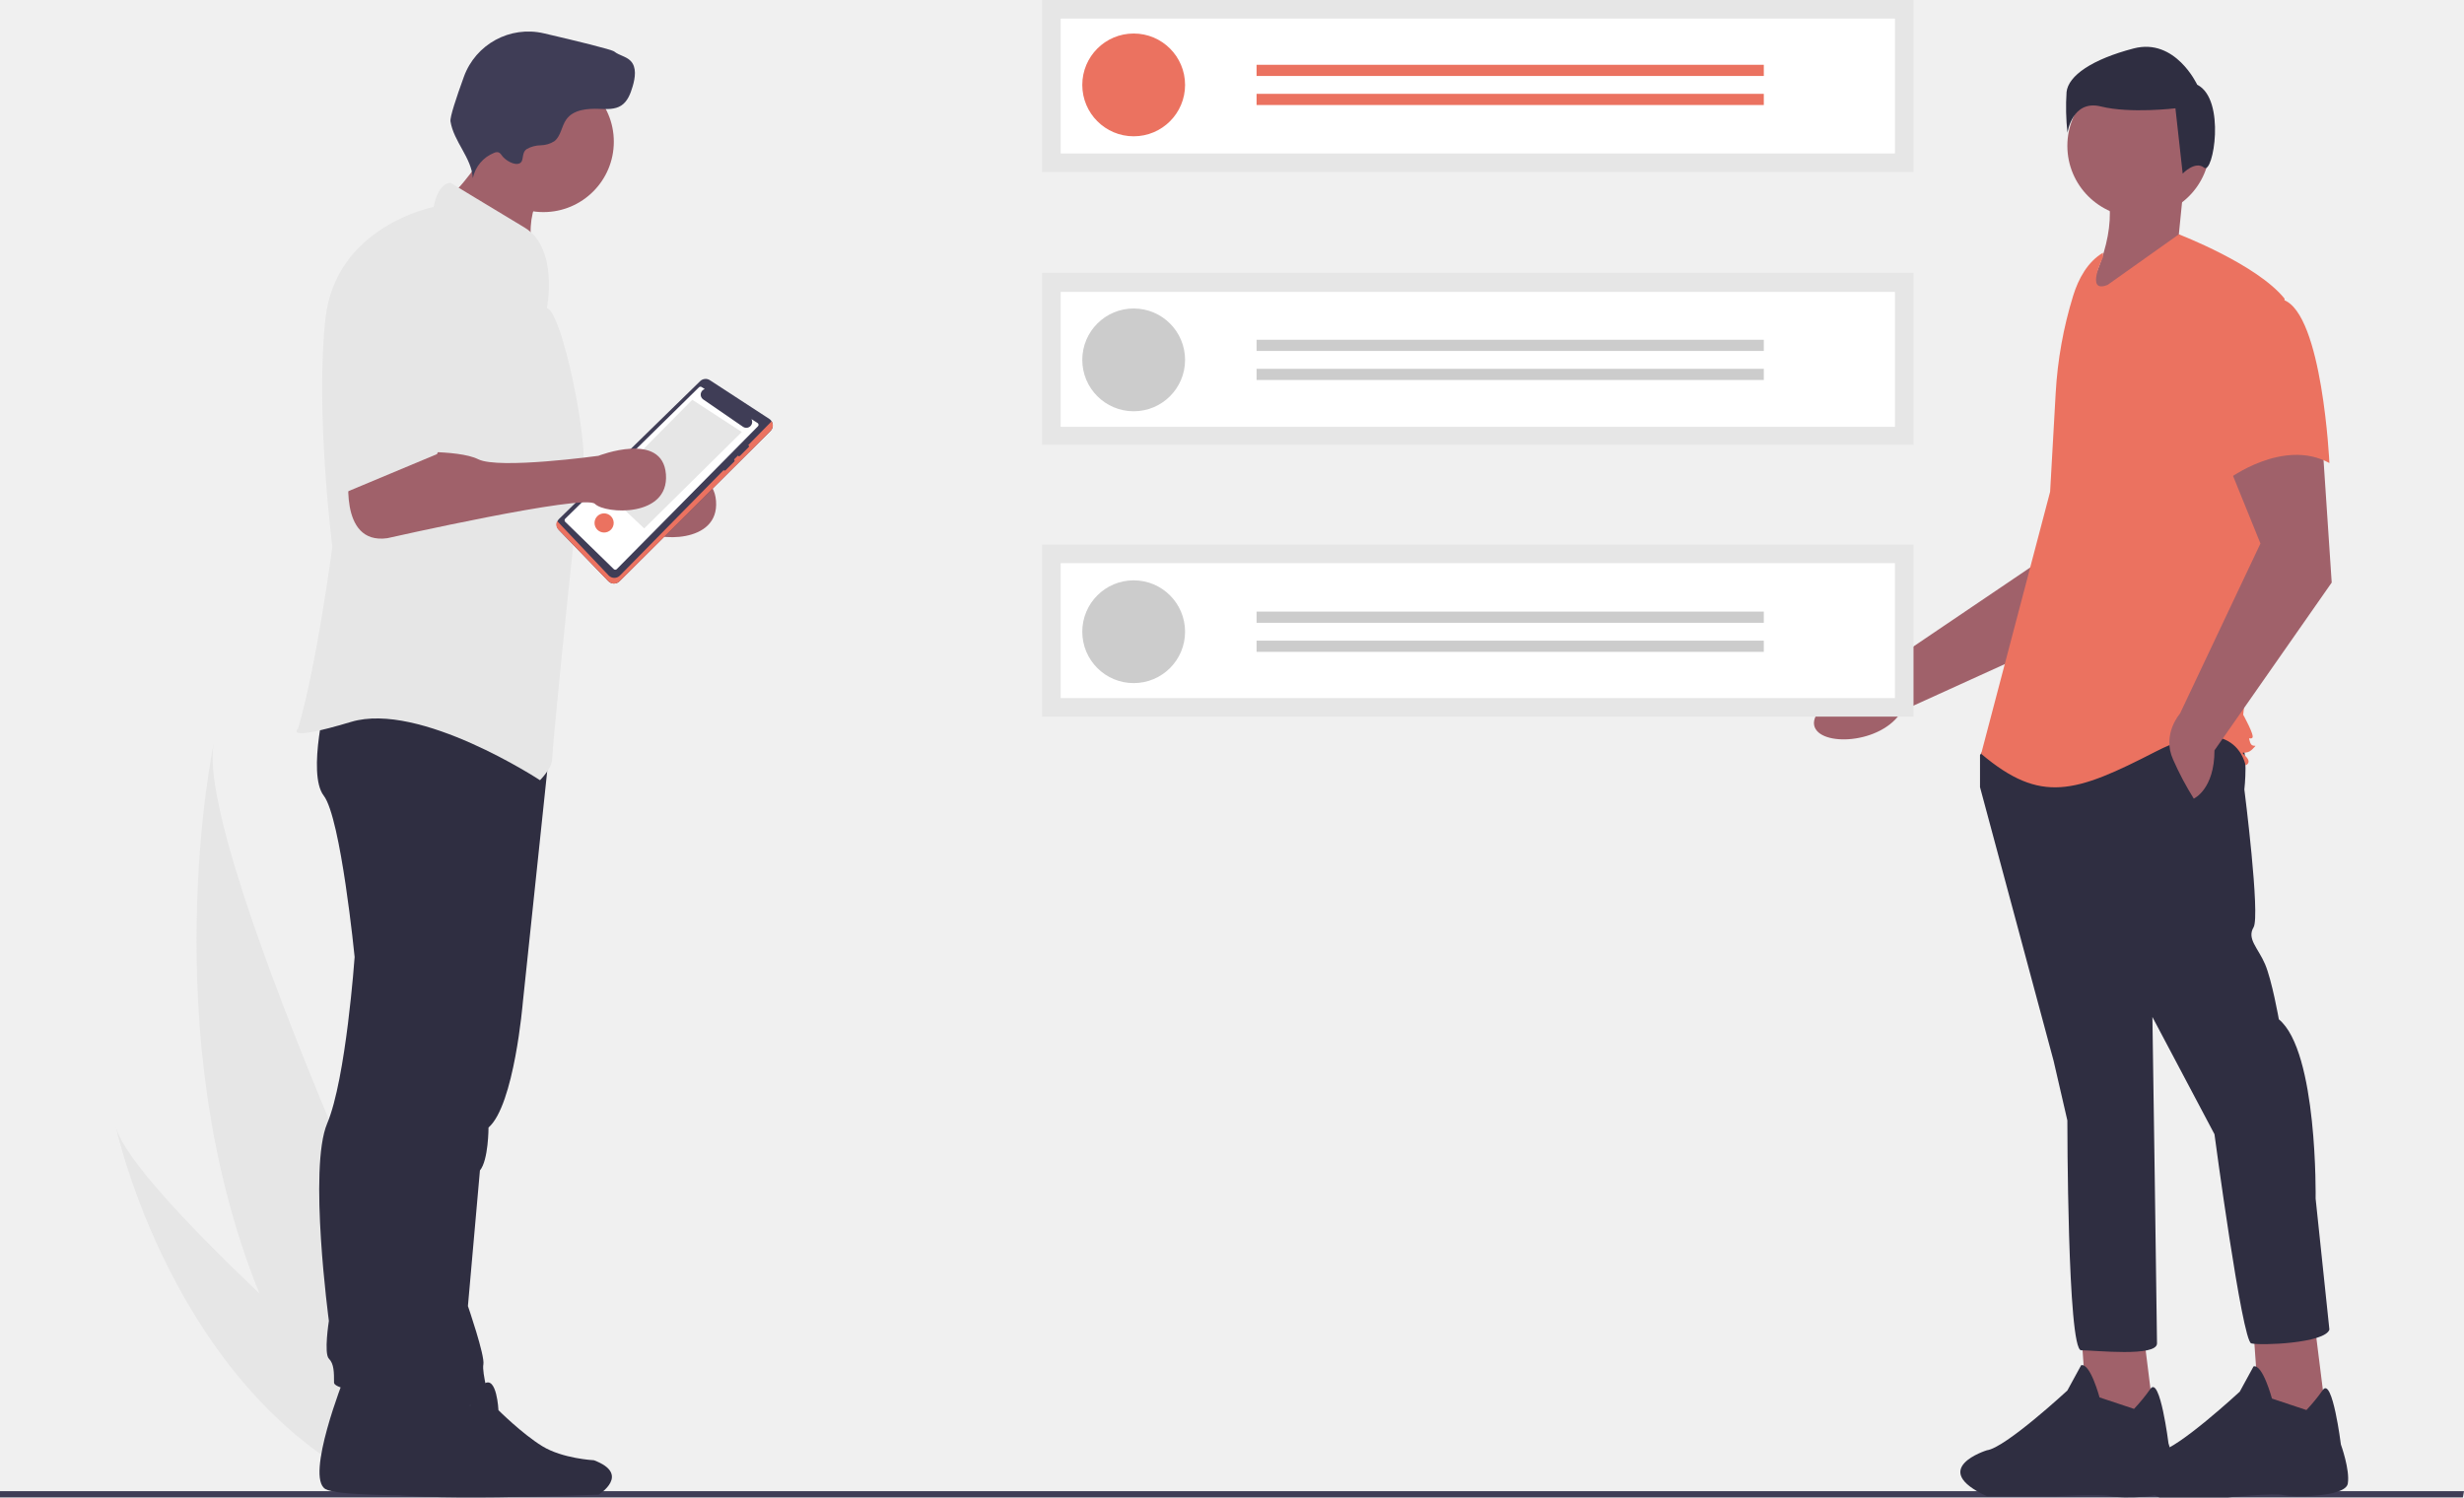
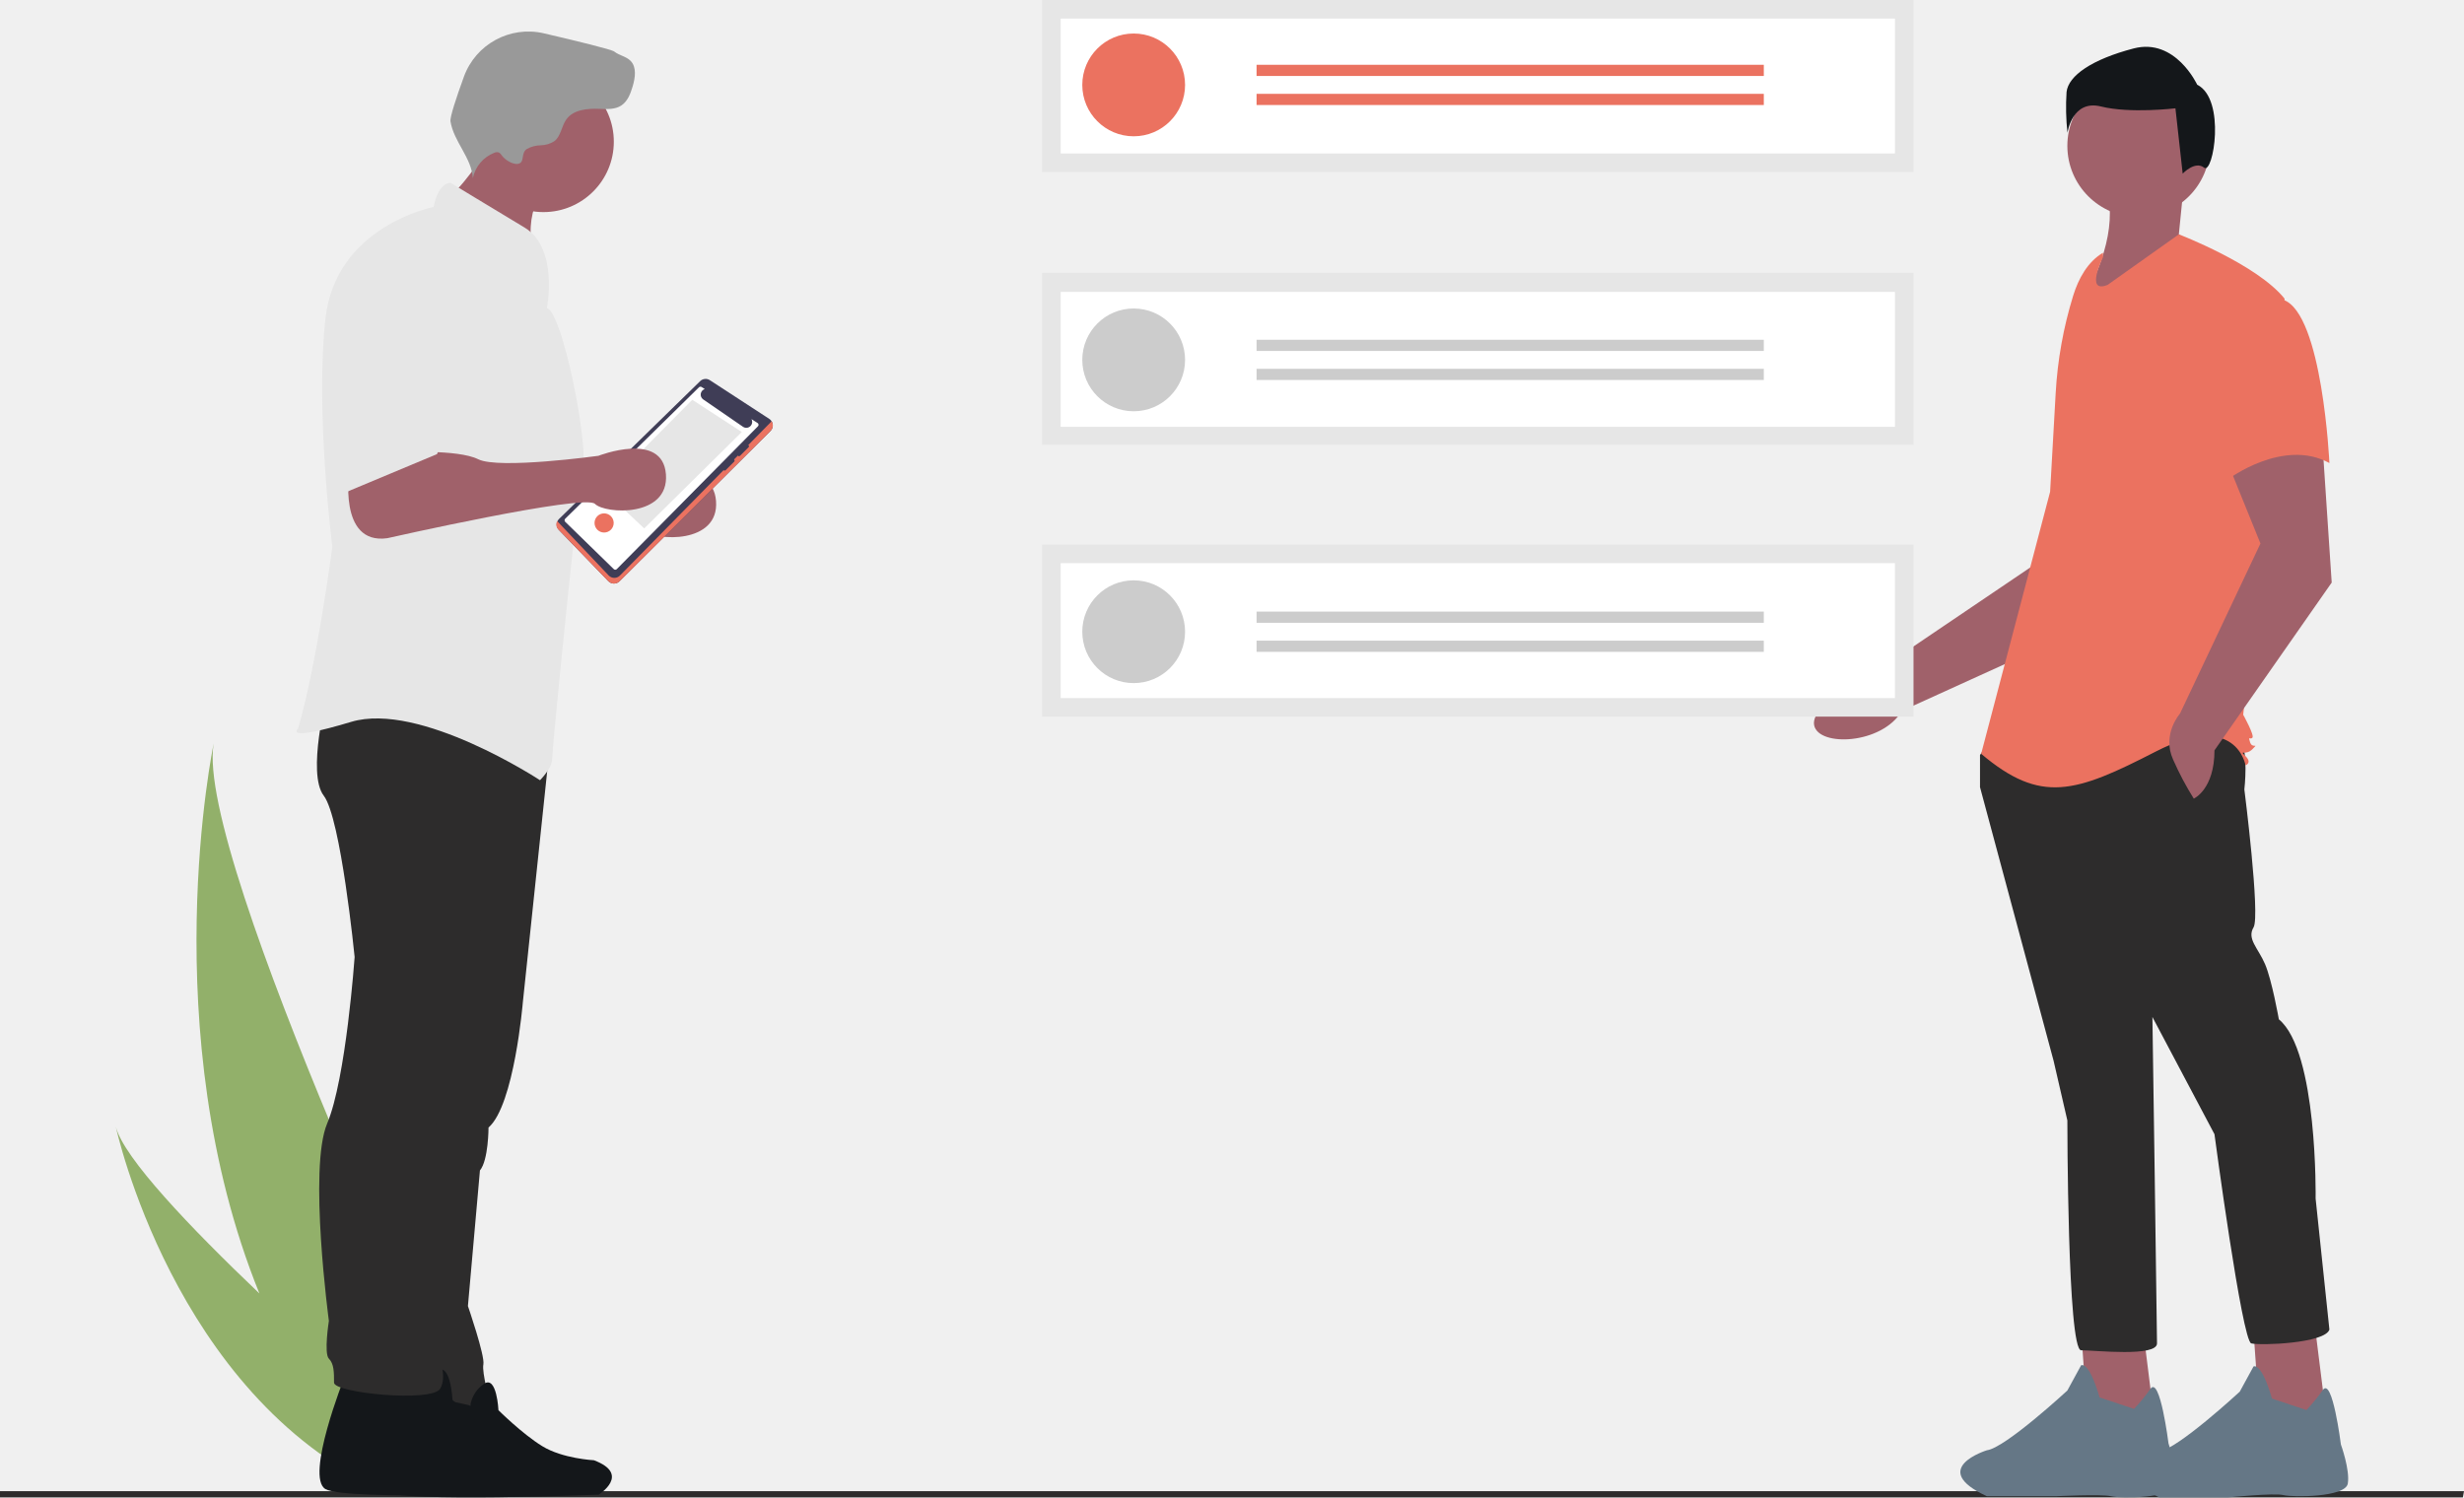
- <svg xmlns="http://www.w3.org/2000/svg" id="a1abe23f-2807-4f9c-a5d8-6f58febb0620" data-name="Layer 1" width="859.476" height="522.353" viewBox="0 0 859.476 522.353">
-   <polygon points="859.08 522.353 0 522.353 0 520.172 859.476 520.172 859.08 522.353" fill="#3f3d56" />
-   <path d="M920.409,364.225l-21.739,43.037-65.001,29.55c-6.942,11.731-28.999,12.629-30.604,5.043-1.8-8.511,26.786-22.209,26.786-22.209L884.219,382.873l4.757-31.657Z" transform="translate(-170.2622 -188.8233)" fill="#a0616a" />
-   <polygon points="747.582 464.215 751.591 496.288 728.338 497.892 725.933 464.215 747.582 464.215" fill="#a0616a" />
-   <path d="M914.637,680.301a62.964,62.964,0,0,0,5.738-7.017c3.332-4.611,6.289,19.044,6.289,19.044s3.207,9.622,2.405,14.433-19.244,4.811-22.451,4.009-19.244,0-19.244,0H863.32c-20.847-9.622,0-16.036,0-16.036,6.415-.802,28.064-20.847,28.064-20.847l4.811-8.82c3.207-.802,6.415,11.226,6.415,11.226Z" transform="translate(-170.2622 -188.8233)" fill="#2f2e41" />
-   <polygon points="807.718 464.616 811.728 496.689 788.475 498.293 786.069 464.616 807.718 464.616" fill="#a0616a" />
-   <path d="M974.773,680.702a62.966,62.966,0,0,0,5.738-7.017c3.332-4.612,6.289,19.044,6.289,19.044s3.207,8.82,2.405,13.631-19.244,4.811-22.451,4.009-19.244.802-19.244.802H923.457c-20.847-9.622,0-16.036,0-16.036,6.415-.802,28.064-20.847,28.064-20.847l4.811-8.82c3.207-.802,6.415,11.226,6.415,11.226Z" transform="translate(-170.2622 -188.8233)" fill="#2f2e41" />
-   <path d="M951.52,446.57c3.207,4.009,1.604,17.64,1.604,17.64s5.613,44.1,3.207,48.11,1.604,7.216,4.009,12.829,4.811,19.244,4.811,19.244c13.631,11.225,12.829,62.542,12.829,62.542l4.811,45.704c-1.604,4.811-24.055,5.613-27.262,4.811s-12.829-72.966-12.829-72.966l-21.649-40.893s1.604,109.048,1.604,113.859-21.649,2.405-26.46,2.405-4.811-80.182-4.811-80.182L886.573,558.825,860.915,463.408V452.183l4.009-5.613S948.313,442.561,951.52,446.57Z" transform="translate(-170.2622 -188.8233)" fill="#2f2e41" />
-   <circle cx="745.978" cy="50.877" r="24.856" fill="#a0616a" />
-   <path d="M903.812,251.326c5.038,11.219,2.055,26.89-8.018,44.1L936.687,276.183l-6.415-5.613,1.604-16.036Z" transform="translate(-170.2622 -188.8233)" fill="#a0616a" />
-   <path d="M903.812,276.985c-5.355,3.184-8.558,9.033-10.397,14.985a142.009,142.009,0,0,0-6.102,33.929l-1.942,34.475-24.055,91.408c20.847,17.64,32.875,13.631,60.938-.802s31.271,4.811,31.271,4.811,2.405-.802,0-3.207,0,0,2.405-2.405,0,0-.802-2.405,0-.802.802-1.604-3.207-8.018-3.207-8.018l6.415-60.137,8.018-84.993c-9.622-12.027-36.884-22.451-36.884-22.451L905.416,288.21c-8.018,3.207-1.604-9.622-1.604-9.622Z" transform="translate(-170.2622 -188.8233)" fill="#eb7260" />
-   <path d="M980.386,343.937l3.207,48.109-40.893,58.533c0,13.631-7.216,16.838-7.216,16.838a105.991,105.991,0,0,1-7.216-13.631c-4.009-8.82,2.405-16.036,2.405-16.036l28.064-59.335L946.71,348.748Z" transform="translate(-170.2622 -188.8233)" fill="#a0616a" />
-   <path d="M966.755,293.422c13.631,4.811,16.036,56.929,16.036,56.929-16.036-8.82-35.28,5.613-35.28,5.613s-4.009-13.631-8.82-31.271a30.644,30.644,0,0,1,6.415-28.866S953.124,288.611,966.755,293.422Z" transform="translate(-170.2622 -188.8233)" fill="#eb7260" />
-   <path d="M939.092,247.317c-3.164-2.531-7.481,2.07-7.481,2.07l-2.531-22.783s-15.822,1.899-25.948-.633-11.708,9.177-11.708,9.177a81.263,81.263,0,0,1-.316-14.24c.633-5.696,8.86-11.392,23.416-15.189S936.674,218.377,936.674,218.377C946.8,223.44,942.257,249.849,939.092,247.317Z" transform="translate(-170.2622 -188.8233)" fill="#2f2e41" />
-   <path d="M210.665,581.886C213.398,592.734,236.701,617.131,260.746,640.04c-37.079-91.586-15.95-191.82-15.95-191.82C237.911,487.586,332.269,685.69,332.269,685.69l-21.492,12.673-7.26,10.216C230.738,675.153,210.665,581.886,210.665,581.886Z" transform="translate(-170.2622 -188.8233)" fill="#e6e6e6" />
-   <rect x="363.487" y="189.972" width="303.971" height="60.015" fill="#e6e6e6" />
-   <rect x="363.487" y="95.142" width="303.971" height="60.015" fill="#e6e6e6" />
-   <rect x="363.487" width="303.971" height="60.015" fill="#e6e6e6" />
-   <path d="M540.23,242.358H831.241v-47.054H540.23Z" transform="translate(-170.2622 -188.8233)" fill="#fff" />
-   <path d="M540.23,337.709H831.241V290.655H540.23Z" transform="translate(-170.2622 -188.8233)" fill="#fff" />
-   <path d="M540.23,432.33H831.24v-47.054H540.23Z" transform="translate(-170.2622 -188.8233)" fill="#fff" />
-   <circle cx="395.443" cy="29.618" r="17.926" fill="#eb7260" />
-   <rect x="438.311" y="22.603" width="176.927" height="3.897" fill="#eb7260" />
-   <rect x="438.311" y="32.735" width="176.927" height="3.897" fill="#eb7260" />
-   <circle cx="395.443" cy="125.539" r="17.926" fill="#ccc" />
-   <rect x="438.311" y="118.525" width="176.927" height="3.897" fill="#ccc" />
-   <rect x="438.311" y="128.657" width="176.927" height="3.897" fill="#ccc" />
-   <circle cx="395.443" cy="220.369" r="17.926" fill="#ccc" />
-   <rect x="438.311" y="213.355" width="176.927" height="3.897" fill="#ccc" />
-   <rect x="438.311" y="223.487" width="176.927" height="3.897" fill="#ccc" />
-   <path d="M309.641,361.941s-4.191,26.345,13.172,23.95c0,0,68.855-15.567,72.448-11.975s25.926,4.815,24.761-10.33c-1.169-15.197-23.564-6.435-23.564-6.435s-34.727,4.79-41.912,1.197-27.542-2.395-27.542-2.395Z" transform="translate(-170.2622 -188.8233)" fill="#a0616a" />
-   <path d="M362.186,447.853l-9.547,90.587s-2.994,35.924-11.975,43.708c0,0,0,11.376-2.994,14.969L333.479,644.417s5.987,17.364,5.389,20.357,2.395,12.574,1.796,13.771-28.74,0-28.74,0l5.987-96.397,18.561-134.118Z" transform="translate(-170.2622 -188.8233)" fill="#2f2e41" />
-   <path d="M309.73,673.648s-12.557,31.665-6.005,35.486,75.34,1.092,75.34,1.092,11.465-7.097-1.638-12.011c0,0-10.919-.546-18.016-4.913S344.125,680.746,344.125,680.746s-.546-12.011-4.913-9.281a11.22,11.22,0,0,0-4.913,7.643Z" transform="translate(-170.2622 -188.8233)" fill="#2f2e41" />
-   <path d="M290.369,669.355s-13.771,34.727-6.586,38.918,82.626,1.197,82.626,1.197,12.574-7.784-1.796-13.172c0,0-11.975-.599-19.758-5.389S328.09,677.138,328.09,677.138s-.599-13.172-5.389-10.179a12.305,12.305,0,0,0-5.389,8.382Z" transform="translate(-170.2622 -188.8233)" fill="#2f2e41" />
-   <path d="M346.052,446.623s-6.586,61.67-9.58,74.843a170.289,170.289,0,0,0-3.592,26.345s-.599,19.16-5.987,24.548a16.183,16.183,0,0,0-4.79,11.975s-5.389,60.473-2.395,67.658,7.058,16.519,4.064,21.309-36.995,1.443-36.995-2.149,0-6.586-1.796-8.382,0-13.172,0-13.172-7.185-53.288-.599-68.855,9.58-58.078,9.58-58.078-4.79-48.498-10.777-56.282,1.198-35.326,1.198-35.326Z" transform="translate(-170.2622 -188.8233)" fill="#2f2e41" />
-   <path d="M329.195,255.11c.696,1.586,2.362,2.469,3.879,3.304,8.791,4.843,16.149,11.864,23.399,18.805a27.469,27.469,0,0,1,1.09-18.576c.866-2.004,2-4.159,1.381-6.253a7.784,7.784,0,0,0-3.036-3.633,94.133,94.133,0,0,0-9.259-6.317c-2.242-1.341-6.851-4.912-9.424-4.523-.135,3.476-.206,6.584-1.728,9.832C335.136,248.521,329.461,255.717,329.195,255.11Z" transform="translate(-170.2622 -188.8233)" fill="#a0616a" />
-   <circle cx="189.561" cy="49.438" r="24.548" fill="#a0616a" />
-   <path d="M361.021,296.339s4.191-20.956-7.784-28.141-25.746-15.567-25.746-15.567-4.191-.599-5.987,8.382c0,0-34.128,6.586-37.721,38.918s2.395,79.633,2.395,79.633-5.389,41.313-11.975,63.467c0,0-5.389,4.79,18.561-2.395S358.626,460.993,358.626,460.993s4.191-4.191,4.191-7.185,8.981-94.002,10.777-102.385S366.409,297.537,361.021,296.339Z" transform="translate(-170.2622 -188.8233)" fill="#e6e6e6" />
-   <path d="M354.038,240.79a10.237,10.237,0,0,1,4.815-1.282,9.162,9.162,0,0,0,4.763-1.419c2.319-1.78,2.489-5.221,4.185-7.602,2.456-3.447,7.356-3.862,11.585-3.689,2.587.105,5.372.26,7.55-1.139,2.236-1.436,3.25-4.142,4.004-6.691.892-3.014,1.468-6.699-.741-8.934-1.534-1.552-3.956-1.859-5.66-3.222-.922-.738-13.116-3.7-24.562-6.363a23.925,23.925,0,0,0-27.905,15.144c-2.643,7.268-4.908,14.097-4.674,15.572,1.119,7.059,7.362,12.671,7.792,19.805a12.158,12.158,0,0,1,7.421-8.824,2.322,2.322,0,0,1,1.512-.183c.62.198.983.818,1.374,1.338,1.026,1.363,4.248,3.432,6.074,2.465C353.203,244.901,351.983,242.184,354.038,240.79Z" transform="translate(-170.2622 -188.8233)" fill="#3f3d56" />
-   <path d="M365.263,369.854a2.731,2.731,0,0,0-.056,3.842l17.262,17.866a2.725,2.725,0,0,0,3.882.037l52.674-52.446a2.725,2.725,0,0,0-.436-4.214l-20.713-13.491a2.709,2.709,0,0,0-3.391.334Z" transform="translate(-170.2622 -188.8233)" fill="#3f3d56" />
-   <path d="M439.387,335.737a2.743,2.743,0,0,1-.361.445l-52.55,53.437a2.725,2.725,0,0,1-3.882-.037l-17.634-18.609a2.713,2.713,0,0,1-.322-.406,2.445,2.445,0,0,0,.57,3.131l17.262,17.866a2.725,2.725,0,0,0,3.882.037l52.674-52.446a2.726,2.726,0,0,0,.361-3.417Z" transform="translate(-170.2622 -188.8233)" fill="#eb7260" />
-   <path d="M434.51,336.383l-2.144-1.367a2.042,2.042,0,0,1-2.939,2.682l-13.871-9.536a2.041,2.041,0,0,1,.54-3.629l-1.104-.704a.743.743,0,0,0-.928.104l-46.663,45.857a.743.743,0,0,0,.019,1.063l16.947,16.513a.743.743,0,0,0,1.034-.014l49.235-49.816A.743.743,0,0,0,434.51,336.383Z" transform="translate(-170.2622 -188.8233)" fill="#fff" />
-   <polygon points="210.391 170.841 224.706 184.338 258.754 150.698 241.474 139.451 210.391 170.841" fill="#e6e6e6" />
-   <path d="M427.693,347.823a.507.507,0,0,0,.701,0l2.978-2.978a.496.496,0,0,0,0-.701.507.507,0,0,0-.701,0l-2.978,2.978a.496.496,0,0,0,0,.701Z" transform="translate(-170.2622 -188.8233)" fill="#3f3d56" />
-   <path d="M422.677,352.839a.496.496,0,0,0,.701,0l2.978-2.978a.495.495,0,0,0-.701-.701l-2.978,2.978A.496.496,0,0,0,422.677,352.839Z" transform="translate(-170.2622 -188.8233)" fill="#3f3d56" />
-   <circle cx="210.722" cy="182.426" r="3.344" fill="#eb7260" />
-   <path d="M292.165,352.621s-4.191,26.345,13.172,23.95c0,0,68.855-15.567,72.448-11.975s25.926,4.815,24.761-10.33c-1.169-15.197-23.564-6.435-23.564-6.435s-34.727,4.79-41.912,1.197-27.542-2.395-27.542-2.395Z" transform="translate(-170.2622 -188.8233)" fill="#a0616a" />
-   <path d="M316.714,269.396s-26.943,2.994-26.943,41.912V361.003l32.931-13.771s13.771-32.332,12.574-41.313S334.676,270.593,316.714,269.396Z" transform="translate(-170.2622 -188.8233)" fill="#e6e6e6" />
+ <svg xmlns="http://www.w3.org/2000/svg" version="1.1" viewBox="0 0 859.476 522.353" height="522.353" width="859.476" data-name="Layer 1" id="a1abe23f-2807-4f9c-a5d8-6f58febb0620">
+   <defs id="defs1025" />
+   <polygon style="fill:#2d2c2c;fill-opacity:1" id="polygon928" fill="#3f3d56" points="859.08 522.353 0 522.353 0 520.172 859.476 520.172 859.08 522.353" />
+   <path id="path930" fill="#a0616a" transform="translate(-170.2622 -188.8233)" d="M920.409,364.225l-21.739,43.037-65.001,29.55c-6.942,11.731-28.999,12.629-30.604,5.043-1.8-8.511,26.786-22.209,26.786-22.209L884.219,382.873l4.757-31.657Z" />
+   <polygon id="polygon932" fill="#a0616a" points="747.582 464.215 751.591 496.288 728.338 497.892 725.933 464.215 747.582 464.215" />
+   <path style="fill:#657786;fill-opacity:1" id="path934" fill="#2f2e41" transform="translate(-170.2622 -188.8233)" d="M914.637,680.301a62.964,62.964,0,0,0,5.738-7.017c3.332-4.611,6.289,19.044,6.289,19.044s3.207,9.622,2.405,14.433-19.244,4.811-22.451,4.009-19.244,0-19.244,0H863.32c-20.847-9.622,0-16.036,0-16.036,6.415-.802,28.064-20.847,28.064-20.847l4.811-8.82c3.207-.802,6.415,11.226,6.415,11.226Z" />
+   <polygon id="polygon936" fill="#a0616a" points="807.718 464.616 811.728 496.689 788.475 498.293 786.069 464.616 807.718 464.616" />
+   <path style="fill:#657786;fill-opacity:1" id="path938" fill="#2f2e41" transform="translate(-170.2622 -188.8233)" d="M974.773,680.702a62.966,62.966,0,0,0,5.738-7.017c3.332-4.612,6.289,19.044,6.289,19.044s3.207,8.82,2.405,13.631-19.244,4.811-22.451,4.009-19.244.802-19.244.802H923.457c-20.847-9.622,0-16.036,0-16.036,6.415-.802,28.064-20.847,28.064-20.847l4.811-8.82c3.207-.802,6.415,11.226,6.415,11.226Z" />
+   <path style="fill:#2d2c2c;fill-opacity:1" id="path940" fill="#2f2e41" transform="translate(-170.2622 -188.8233)" d="M951.52,446.57c3.207,4.009,1.604,17.64,1.604,17.64s5.613,44.1,3.207,48.11,1.604,7.216,4.009,12.829,4.811,19.244,4.811,19.244c13.631,11.225,12.829,62.542,12.829,62.542l4.811,45.704c-1.604,4.811-24.055,5.613-27.262,4.811s-12.829-72.966-12.829-72.966l-21.649-40.893s1.604,109.048,1.604,113.859-21.649,2.405-26.46,2.405-4.811-80.182-4.811-80.182L886.573,558.825,860.915,463.408V452.183l4.009-5.613S948.313,442.561,951.52,446.57Z" />
+   <circle id="circle942" fill="#a0616a" r="24.856" cy="50.877" cx="745.978" />
+   <path id="path944" fill="#a0616a" transform="translate(-170.2622 -188.8233)" d="M903.812,251.326c5.038,11.219,2.055,26.89-8.018,44.1L936.687,276.183l-6.415-5.613,1.604-16.036Z" />
+   <path id="path946" fill="#eb7260" transform="translate(-170.2622 -188.8233)" d="M903.812,276.985c-5.355,3.184-8.558,9.033-10.397,14.985a142.009,142.009,0,0,0-6.102,33.929l-1.942,34.475-24.055,91.408c20.847,17.64,32.875,13.631,60.938-.802s31.271,4.811,31.271,4.811,2.405-.802,0-3.207,0,0,2.405-2.405,0,0-.802-2.405,0-.802.802-1.604-3.207-8.018-3.207-8.018l6.415-60.137,8.018-84.993c-9.622-12.027-36.884-22.451-36.884-22.451L905.416,288.21c-8.018,3.207-1.604-9.622-1.604-9.622Z" />
+   <path id="path948" fill="#a0616a" transform="translate(-170.2622 -188.8233)" d="M980.386,343.937l3.207,48.109-40.893,58.533c0,13.631-7.216,16.838-7.216,16.838a105.991,105.991,0,0,1-7.216-13.631c-4.009-8.82,2.405-16.036,2.405-16.036l28.064-59.335L946.71,348.748Z" />
+   <path id="path950" fill="#eb7260" transform="translate(-170.2622 -188.8233)" d="M966.755,293.422c13.631,4.811,16.036,56.929,16.036,56.929-16.036-8.82-35.28,5.613-35.28,5.613s-4.009-13.631-8.82-31.271a30.644,30.644,0,0,1,6.415-28.866S953.124,288.611,966.755,293.422Z" />
+   <path style="fill:#14171a;fill-opacity:1" id="path952" fill="#2f2e41" transform="translate(-170.2622 -188.8233)" d="M939.092,247.317c-3.164-2.531-7.481,2.07-7.481,2.07l-2.531-22.783s-15.822,1.899-25.948-.633-11.708,9.177-11.708,9.177a81.263,81.263,0,0,1-.316-14.24c.633-5.696,8.86-11.392,23.416-15.189S936.674,218.377,936.674,218.377C946.8,223.44,942.257,249.849,939.092,247.317Z" />
+   <path style="fill:#92b06a;fill-opacity:1" id="path954" fill="#e6e6e6" transform="translate(-170.2622 -188.8233)" d="M210.665,581.886C213.398,592.734,236.701,617.131,260.746,640.04c-37.079-91.586-15.95-191.82-15.95-191.82C237.911,487.586,332.269,685.69,332.269,685.69l-21.492,12.673-7.26,10.216C230.738,675.153,210.665,581.886,210.665,581.886Z" />
+   <rect id="rect956" fill="#e6e6e6" height="60.015" width="303.971" y="189.972" x="363.487" />
+   <rect id="rect958" fill="#e6e6e6" height="60.015" width="303.971" y="95.142" x="363.487" />
+   <rect id="rect960" fill="#e6e6e6" height="60.015" width="303.971" x="363.487" />
+   <path id="path962" fill="#fff" transform="translate(-170.2622 -188.8233)" d="M540.23,242.358H831.241v-47.054H540.23Z" />
+   <path id="path964" fill="#fff" transform="translate(-170.2622 -188.8233)" d="M540.23,337.709H831.241V290.655H540.23Z" />
+   <path id="path966" fill="#fff" transform="translate(-170.2622 -188.8233)" d="M540.23,432.33H831.24v-47.054H540.23Z" />
+   <circle id="circle968" fill="#eb7260" r="17.926" cy="29.618" cx="395.443" />
+   <rect id="rect970" fill="#eb7260" height="3.897" width="176.927" y="22.603" x="438.311" />
+   <rect id="rect972" fill="#eb7260" height="3.897" width="176.927" y="32.735" x="438.311" />
+   <circle id="circle974" fill="#ccc" r="17.926" cy="125.539" cx="395.443" />
+   <rect id="rect976" fill="#ccc" height="3.897" width="176.927" y="118.525" x="438.311" />
+   <rect id="rect978" fill="#ccc" height="3.897" width="176.927" y="128.657" x="438.311" />
+   <circle id="circle980" fill="#ccc" r="17.926" cy="220.369" cx="395.443" />
+   <rect id="rect982" fill="#ccc" height="3.897" width="176.927" y="213.355" x="438.311" />
+   <rect id="rect984" fill="#ccc" height="3.897" width="176.927" y="223.487" x="438.311" />
+   <path id="path986" fill="#a0616a" transform="translate(-170.2622 -188.8233)" d="M309.641,361.941s-4.191,26.345,13.172,23.95c0,0,68.855-15.567,72.448-11.975s25.926,4.815,24.761-10.33c-1.169-15.197-23.564-6.435-23.564-6.435s-34.727,4.79-41.912,1.197-27.542-2.395-27.542-2.395Z" />
+   <path style="fill:#2d2c2c;fill-opacity:1" id="path988" fill="#2f2e41" transform="translate(-170.2622 -188.8233)" d="M362.186,447.853l-9.547,90.587s-2.994,35.924-11.975,43.708c0,0,0,11.376-2.994,14.969L333.479,644.417s5.987,17.364,5.389,20.357,2.395,12.574,1.796,13.771-28.74,0-28.74,0l5.987-96.397,18.561-134.118Z" />
+   <path style="fill:#14171a;fill-opacity:1" id="path990" fill="#2f2e41" transform="translate(-170.2622 -188.8233)" d="M309.73,673.648s-12.557,31.665-6.005,35.486,75.34,1.092,75.34,1.092,11.465-7.097-1.638-12.011c0,0-10.919-.546-18.016-4.913S344.125,680.746,344.125,680.746s-.546-12.011-4.913-9.281a11.22,11.22,0,0,0-4.913,7.643Z" />
+   <path style="fill:#14171a;fill-opacity:1" id="path992" fill="#2f2e41" transform="translate(-170.2622 -188.8233)" d="M290.369,669.355s-13.771,34.727-6.586,38.918,82.626,1.197,82.626,1.197,12.574-7.784-1.796-13.172c0,0-11.975-.599-19.758-5.389S328.09,677.138,328.09,677.138s-.599-13.172-5.389-10.179a12.305,12.305,0,0,0-5.389,8.382Z" />
+   <path style="fill:#2d2c2c;fill-opacity:1" id="path994" fill="#2f2e41" transform="translate(-170.2622 -188.8233)" d="M346.052,446.623s-6.586,61.67-9.58,74.843a170.289,170.289,0,0,0-3.592,26.345s-.599,19.16-5.987,24.548a16.183,16.183,0,0,0-4.79,11.975s-5.389,60.473-2.395,67.658,7.058,16.519,4.064,21.309-36.995,1.443-36.995-2.149,0-6.586-1.796-8.382,0-13.172,0-13.172-7.185-53.288-.599-68.855,9.58-58.078,9.58-58.078-4.79-48.498-10.777-56.282,1.198-35.326,1.198-35.326Z" />
+   <path id="path996" fill="#a0616a" transform="translate(-170.2622 -188.8233)" d="M329.195,255.11c.696,1.586,2.362,2.469,3.879,3.304,8.791,4.843,16.149,11.864,23.399,18.805a27.469,27.469,0,0,1,1.09-18.576c.866-2.004,2-4.159,1.381-6.253a7.784,7.784,0,0,0-3.036-3.633,94.133,94.133,0,0,0-9.259-6.317c-2.242-1.341-6.851-4.912-9.424-4.523-.135,3.476-.206,6.584-1.728,9.832C335.136,248.521,329.461,255.717,329.195,255.11Z" />
+   <circle id="circle998" fill="#a0616a" r="24.548" cy="49.438" cx="189.561" />
+   <path id="path1000" fill="#e6e6e6" transform="translate(-170.2622 -188.8233)" d="M361.021,296.339s4.191-20.956-7.784-28.141-25.746-15.567-25.746-15.567-4.191-.599-5.987,8.382c0,0-34.128,6.586-37.721,38.918s2.395,79.633,2.395,79.633-5.389,41.313-11.975,63.467c0,0-5.389,4.79,18.561-2.395S358.626,460.993,358.626,460.993s4.191-4.191,4.191-7.185,8.981-94.002,10.777-102.385S366.409,297.537,361.021,296.339Z" />
+   <path style="fill:#999999;fill-opacity:1" id="path1002" fill="#3f3d56" transform="translate(-170.2622 -188.8233)" d="M354.038,240.79a10.237,10.237,0,0,1,4.815-1.282,9.162,9.162,0,0,0,4.763-1.419c2.319-1.78,2.489-5.221,4.185-7.602,2.456-3.447,7.356-3.862,11.585-3.689,2.587.105,5.372.26,7.55-1.139,2.236-1.436,3.25-4.142,4.004-6.691.892-3.014,1.468-6.699-.741-8.934-1.534-1.552-3.956-1.859-5.66-3.222-.922-.738-13.116-3.7-24.562-6.363a23.925,23.925,0,0,0-27.905,15.144c-2.643,7.268-4.908,14.097-4.674,15.572,1.119,7.059,7.362,12.671,7.792,19.805a12.158,12.158,0,0,1,7.421-8.824,2.322,2.322,0,0,1,1.512-.183c.62.198.983.818,1.374,1.338,1.026,1.363,4.248,3.432,6.074,2.465C353.203,244.901,351.983,242.184,354.038,240.79Z" />
+   <path id="path1004" fill="#3f3d56" transform="translate(-170.2622 -188.8233)" d="M365.263,369.854a2.731,2.731,0,0,0-.056,3.842l17.262,17.866a2.725,2.725,0,0,0,3.882.037l52.674-52.446a2.725,2.725,0,0,0-.436-4.214l-20.713-13.491a2.709,2.709,0,0,0-3.391.334Z" />
+   <path id="path1006" fill="#eb7260" transform="translate(-170.2622 -188.8233)" d="M439.387,335.737a2.743,2.743,0,0,1-.361.445l-52.55,53.437a2.725,2.725,0,0,1-3.882-.037l-17.634-18.609a2.713,2.713,0,0,1-.322-.406,2.445,2.445,0,0,0,.57,3.131l17.262,17.866a2.725,2.725,0,0,0,3.882.037l52.674-52.446a2.726,2.726,0,0,0,.361-3.417Z" />
+   <path id="path1008" fill="#fff" transform="translate(-170.2622 -188.8233)" d="M434.51,336.383l-2.144-1.367a2.042,2.042,0,0,1-2.939,2.682l-13.871-9.536a2.041,2.041,0,0,1,.54-3.629l-1.104-.704a.743.743,0,0,0-.928.104l-46.663,45.857a.743.743,0,0,0,.019,1.063l16.947,16.513a.743.743,0,0,0,1.034-.014l49.235-49.816A.743.743,0,0,0,434.51,336.383Z" />
+   <polygon id="polygon1010" fill="#e6e6e6" points="210.391 170.841 224.706 184.338 258.754 150.698 241.474 139.451 210.391 170.841" />
+   <path id="path1012" fill="#3f3d56" transform="translate(-170.2622 -188.8233)" d="M427.693,347.823a.507.507,0,0,0,.701,0l2.978-2.978a.496.496,0,0,0,0-.701.507.507,0,0,0-.701,0l-2.978,2.978a.496.496,0,0,0,0,.701Z" />
+   <path id="path1014" fill="#3f3d56" transform="translate(-170.2622 -188.8233)" d="M422.677,352.839a.496.496,0,0,0,.701,0l2.978-2.978a.495.495,0,0,0-.701-.701l-2.978,2.978A.496.496,0,0,0,422.677,352.839Z" />
+   <circle id="circle1016" fill="#eb7260" r="3.344" cy="182.426" cx="210.722" />
+   <path id="path1018" fill="#a0616a" transform="translate(-170.2622 -188.8233)" d="M292.165,352.621s-4.191,26.345,13.172,23.95c0,0,68.855-15.567,72.448-11.975s25.926,4.815,24.761-10.33c-1.169-15.197-23.564-6.435-23.564-6.435s-34.727,4.79-41.912,1.197-27.542-2.395-27.542-2.395Z" />
+   <path id="path1020" fill="#e6e6e6" transform="translate(-170.2622 -188.8233)" d="M316.714,269.396s-26.943,2.994-26.943,41.912V361.003l32.931-13.771s13.771-32.332,12.574-41.313S334.676,270.593,316.714,269.396Z" />
</svg>
